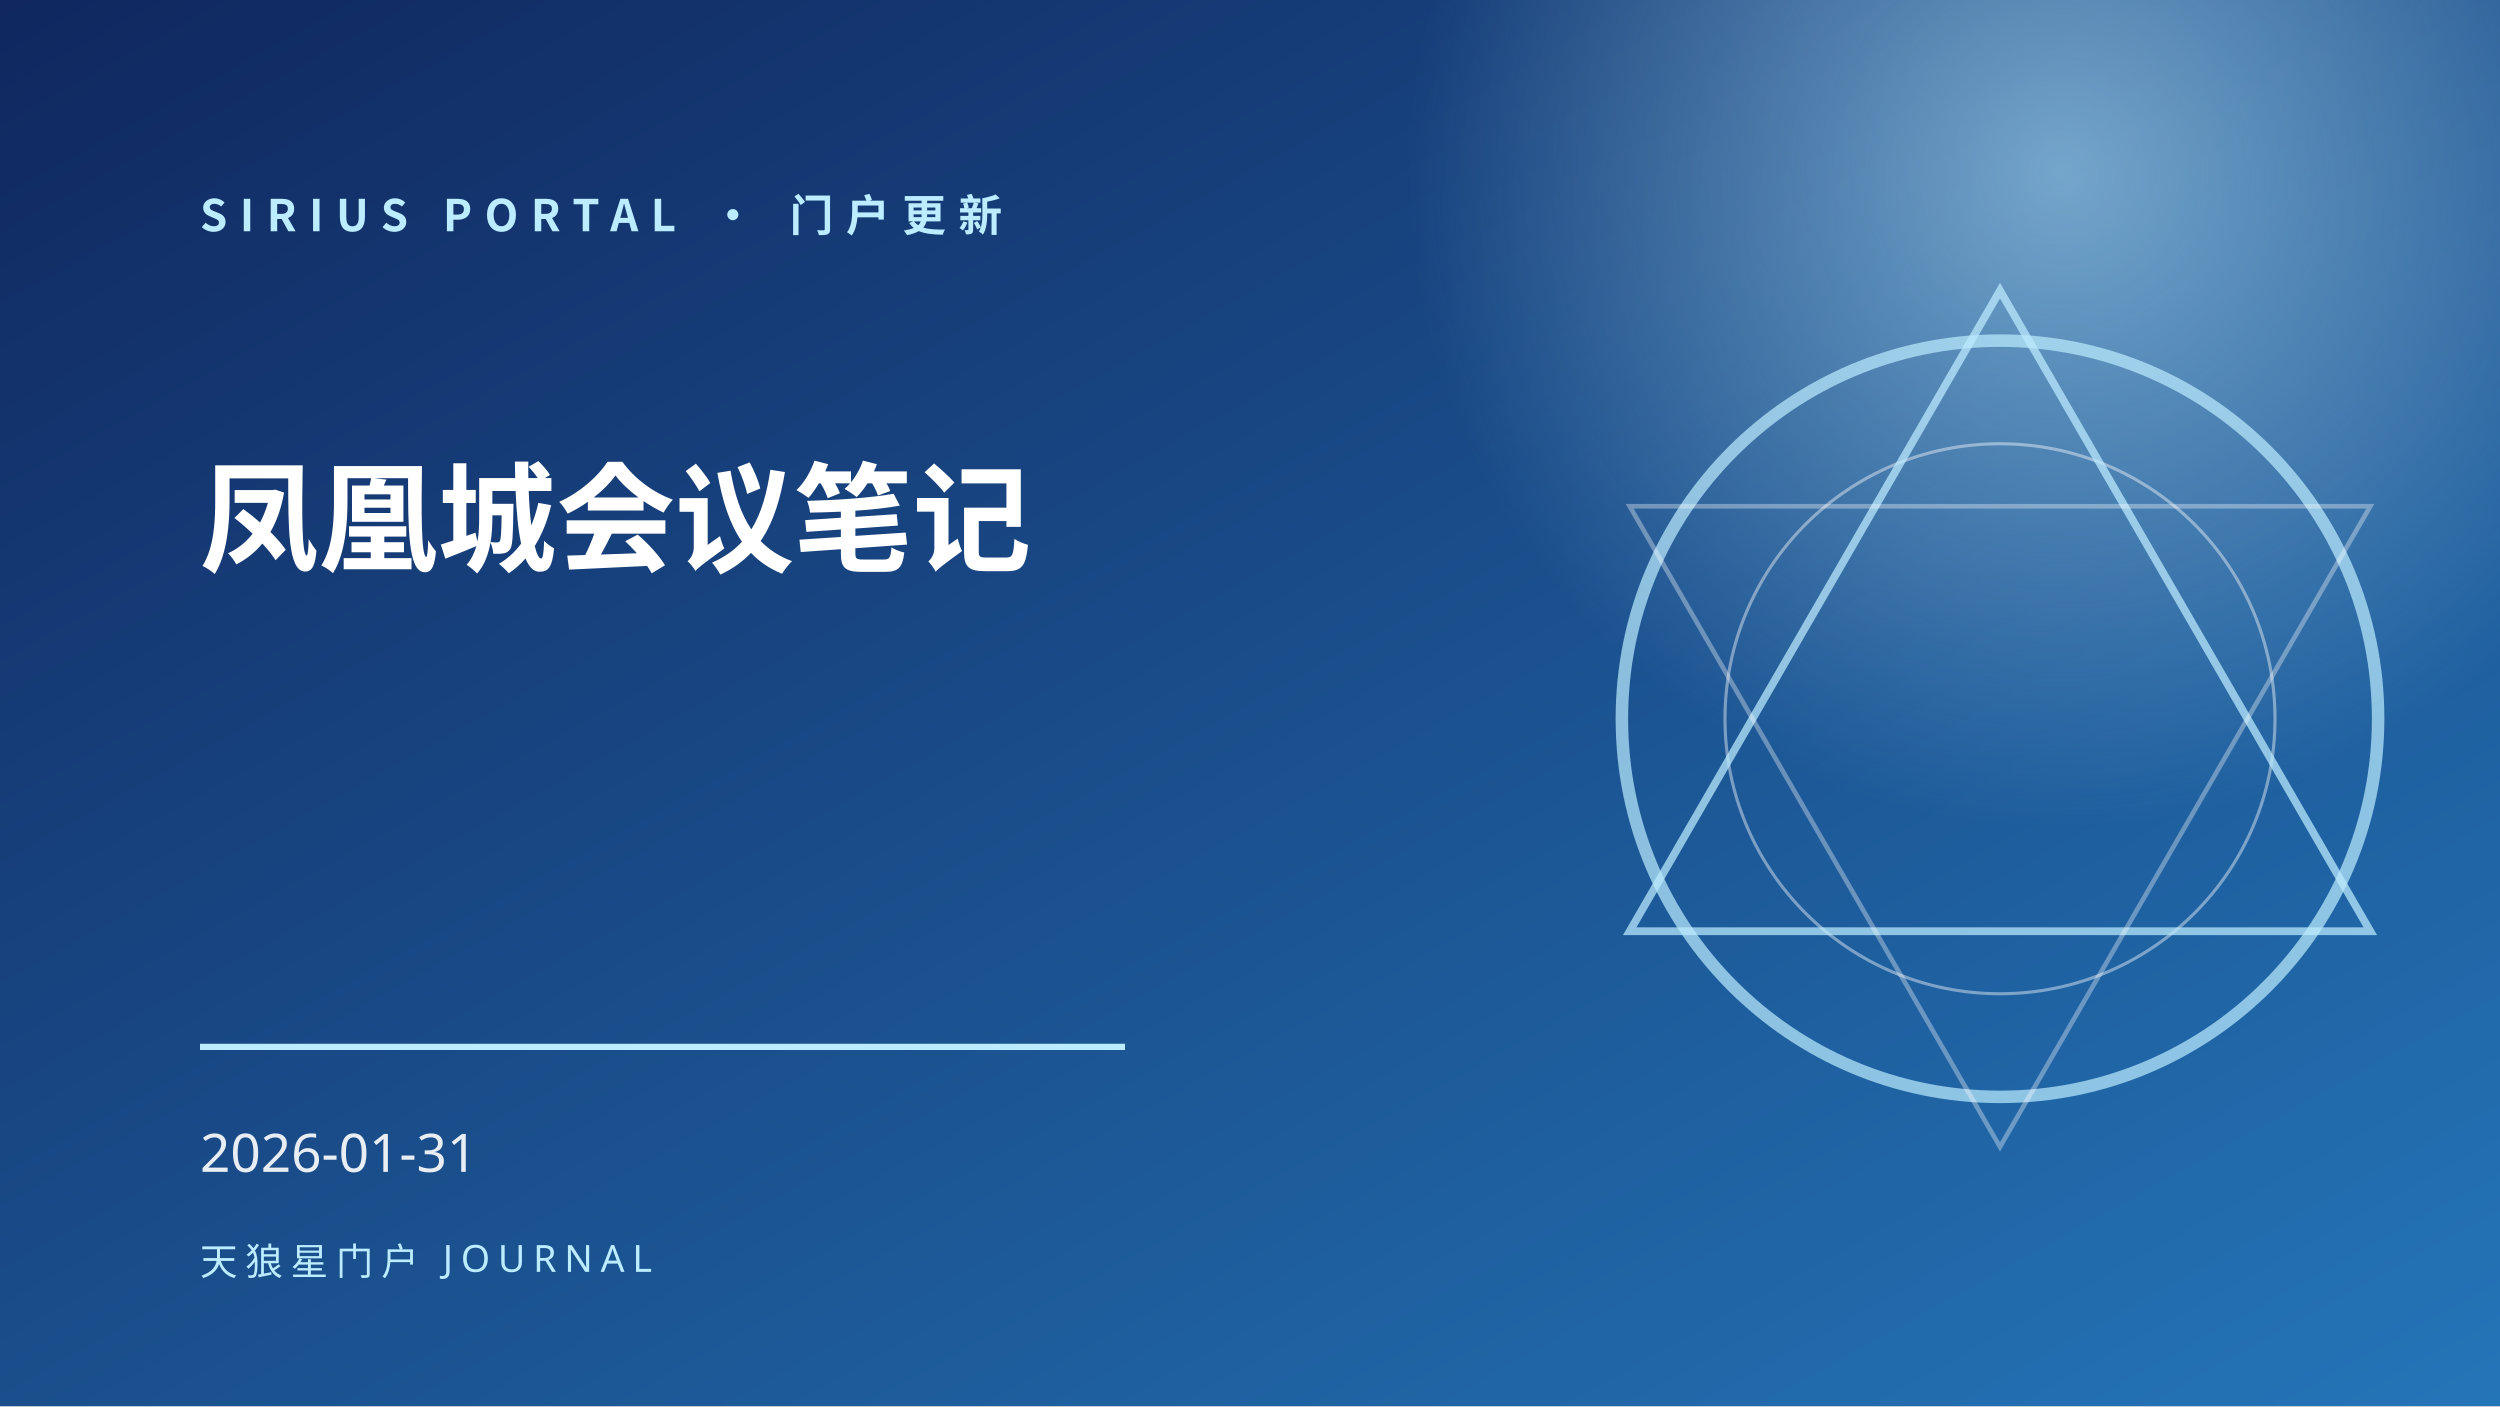
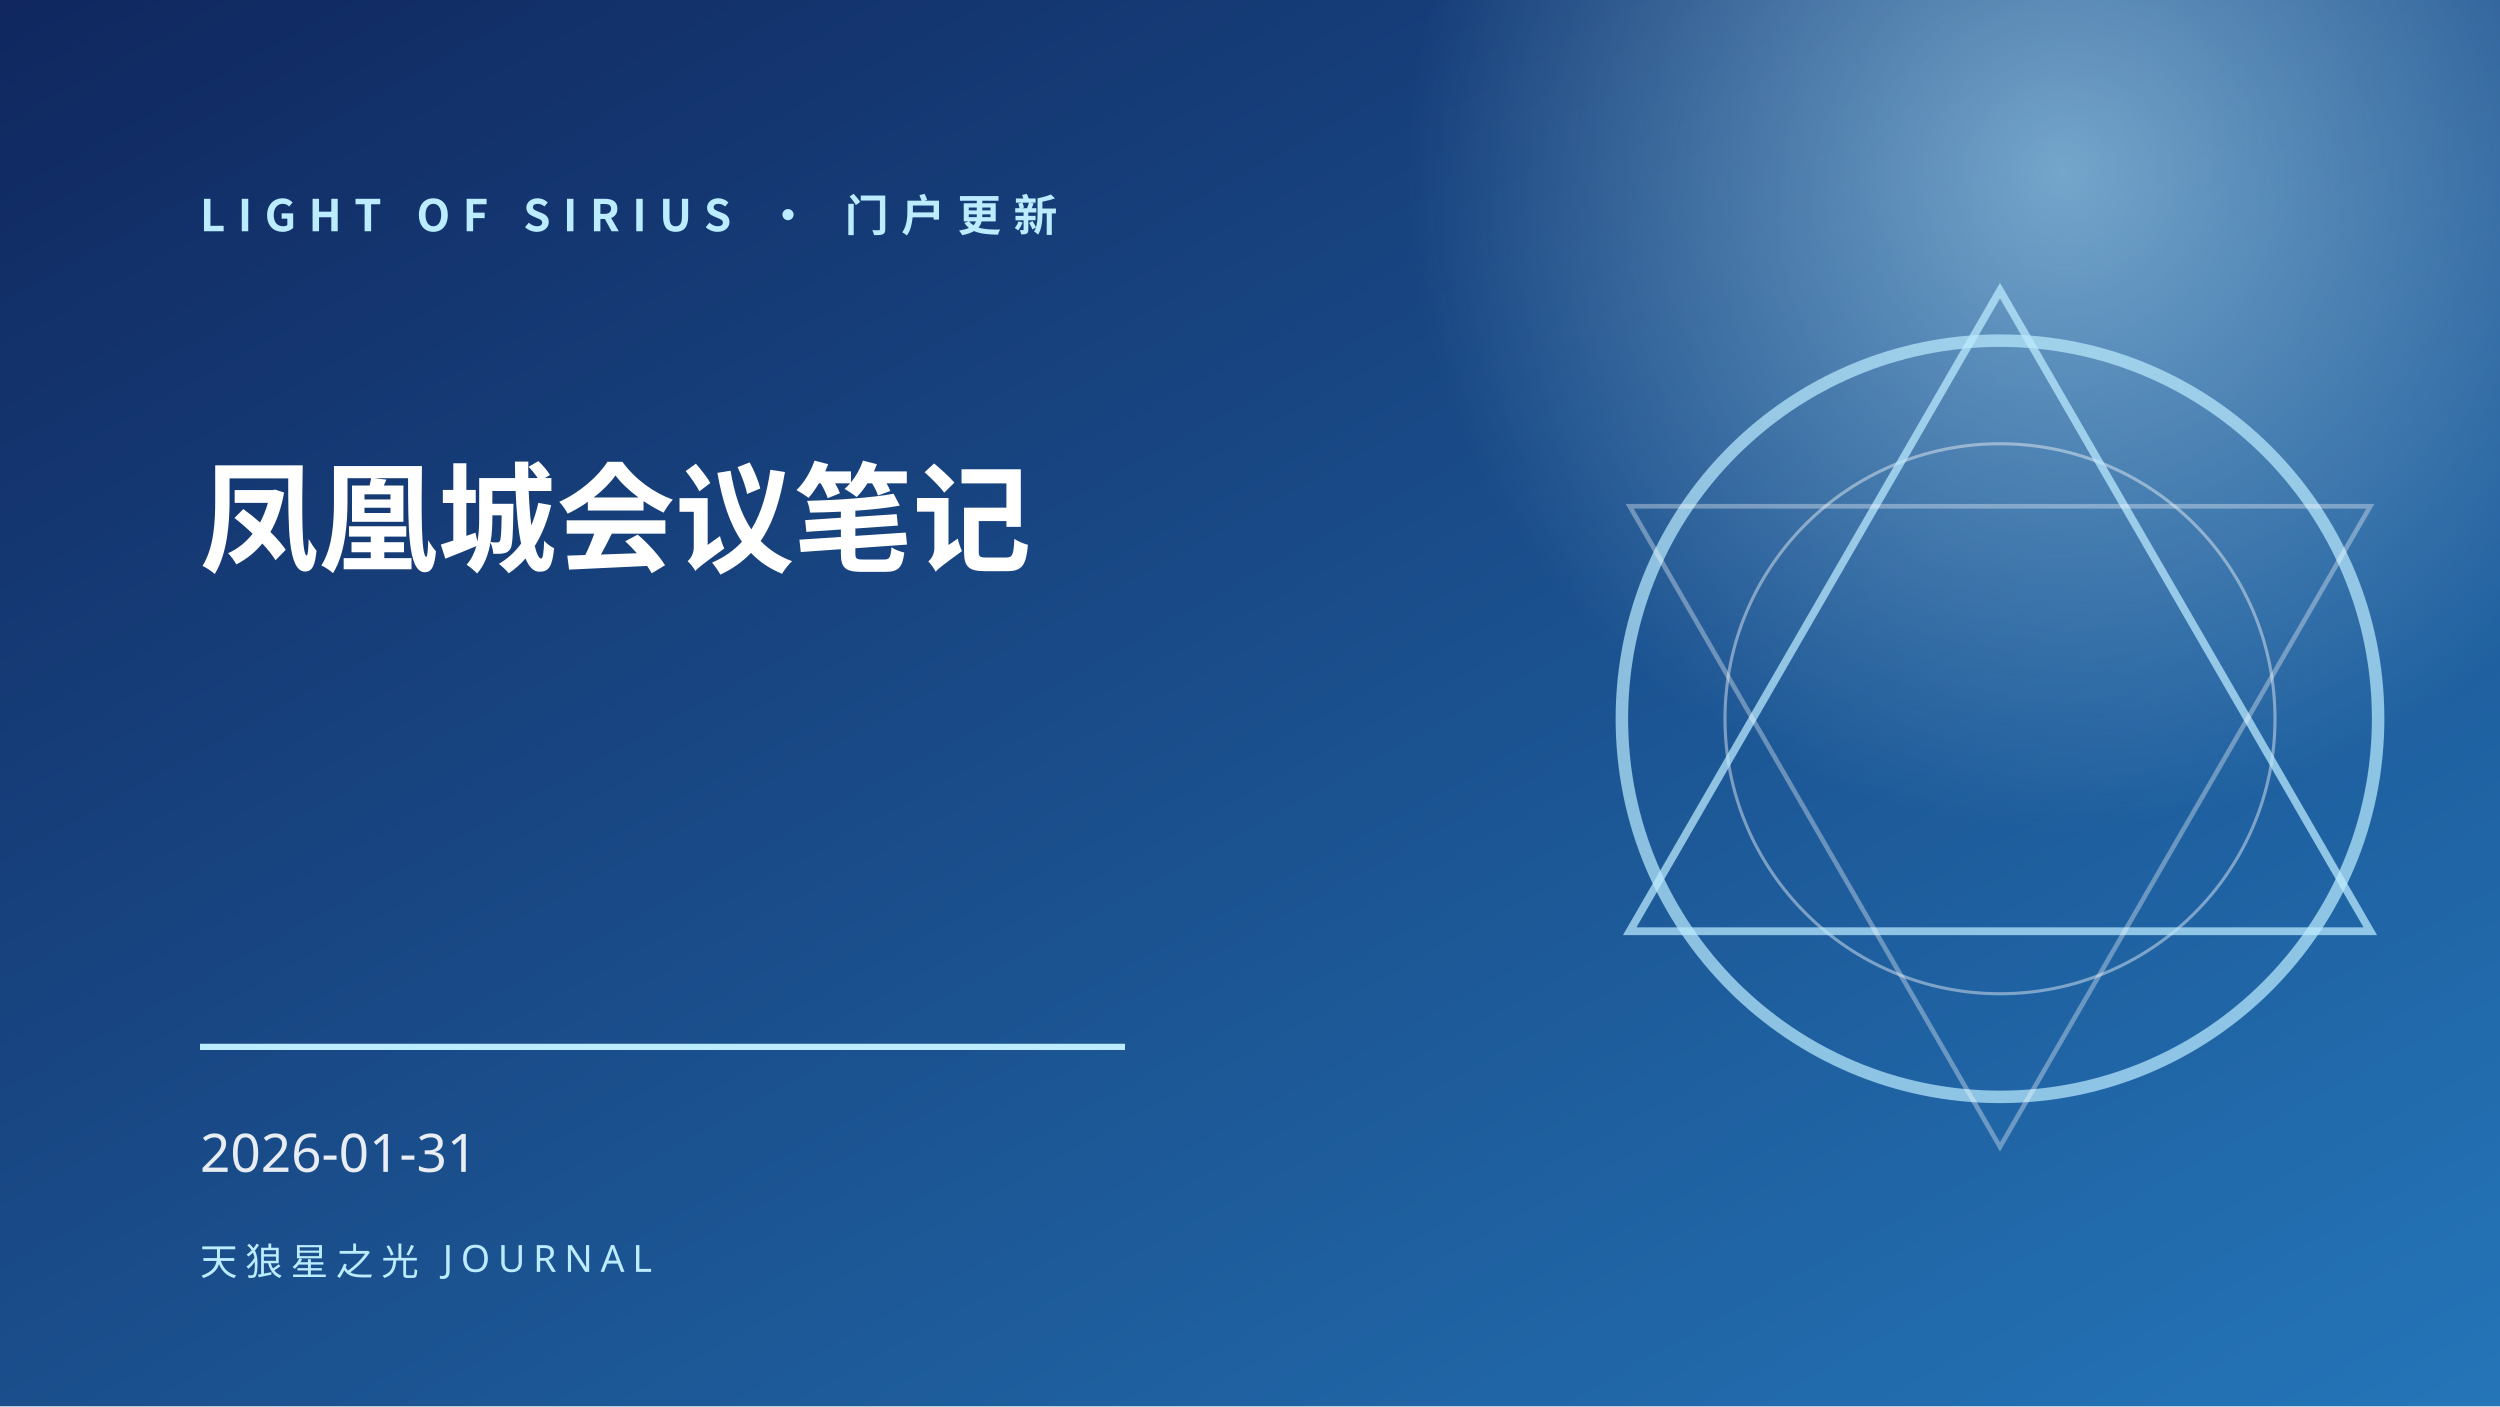
<svg xmlns="http://www.w3.org/2000/svg" width="1600" height="900" viewBox="0 0 1600 900" role="img" aria-label="凤凰城会议笔记">
  <defs>
    <linearGradient id="bg" x1="0" y1="0" x2="1" y2="1">
      <stop stop-color="#10275f" />
      <stop offset="1" stop-color="#2475b8" />
    </linearGradient>
    <radialGradient id="glow">
      <stop stop-color="#bcecff" stop-opacity=".56" />
      <stop offset="1" stop-color="#bcecff" stop-opacity="0" />
    </radialGradient>
  </defs>
  <rect width="1600" height="900" fill="url(#bg)" />
  <circle cx="1320" cy="110" r="420" fill="url(#glow)" />
  <circle cx="1280" cy="460" r="242" fill="none" stroke="#bcecff" stroke-width="8" opacity=".7" />
  <circle cx="1280" cy="460" r="176" fill="none" stroke="white" stroke-width="2" opacity=".42" />
  <path d="M1280 186 1517 596 1043 596Z" fill="none" stroke="#bcecff" stroke-width="5" opacity=".72" />
  <path d="M1043 324 1517 324 1280 734Z" fill="none" stroke="white" stroke-width="3" opacity=".34" />
-   <text x="128" y="148" fill="#bcecff" font-family="Microsoft YaHei, Noto Sans CJK SC, sans-serif" font-size="28" font-weight="700" letter-spacing="8">SIRIUS PORTAL · 门户更新</text>
+   <text x="128" y="148" fill="#bcecff" font-family="Microsoft YaHei, Noto Sans CJK SC, sans-serif" font-size="28" font-weight="700" letter-spacing="8">LIGHT OF SIRIUS · 门户更新</text>
  <text x="128" y="360" fill="white" font-family="STKaiti, KaiTi, Microsoft YaHei, serif" font-size="76" font-weight="700">
    <tspan x="128" dy="0">凤凰城会议笔记</tspan>
  </text>
  <line x1="128" y1="670" x2="720" y2="670" stroke="#bcecff" stroke-width="4" />
  <text x="128" y="750" fill="white" opacity=".9" font-family="Microsoft YaHei, sans-serif" font-size="34">2026-01-31</text>
-   <text x="128" y="816" fill="#bcecff" font-family="Microsoft YaHei, sans-serif" font-size="24" letter-spacing="5">天狼星门户 JOURNAL</text>
+   <text x="128" y="816" fill="#bcecff" font-family="Microsoft YaHei, sans-serif" font-size="24" letter-spacing="5">天狼星之光 JOURNAL</text>
</svg>
